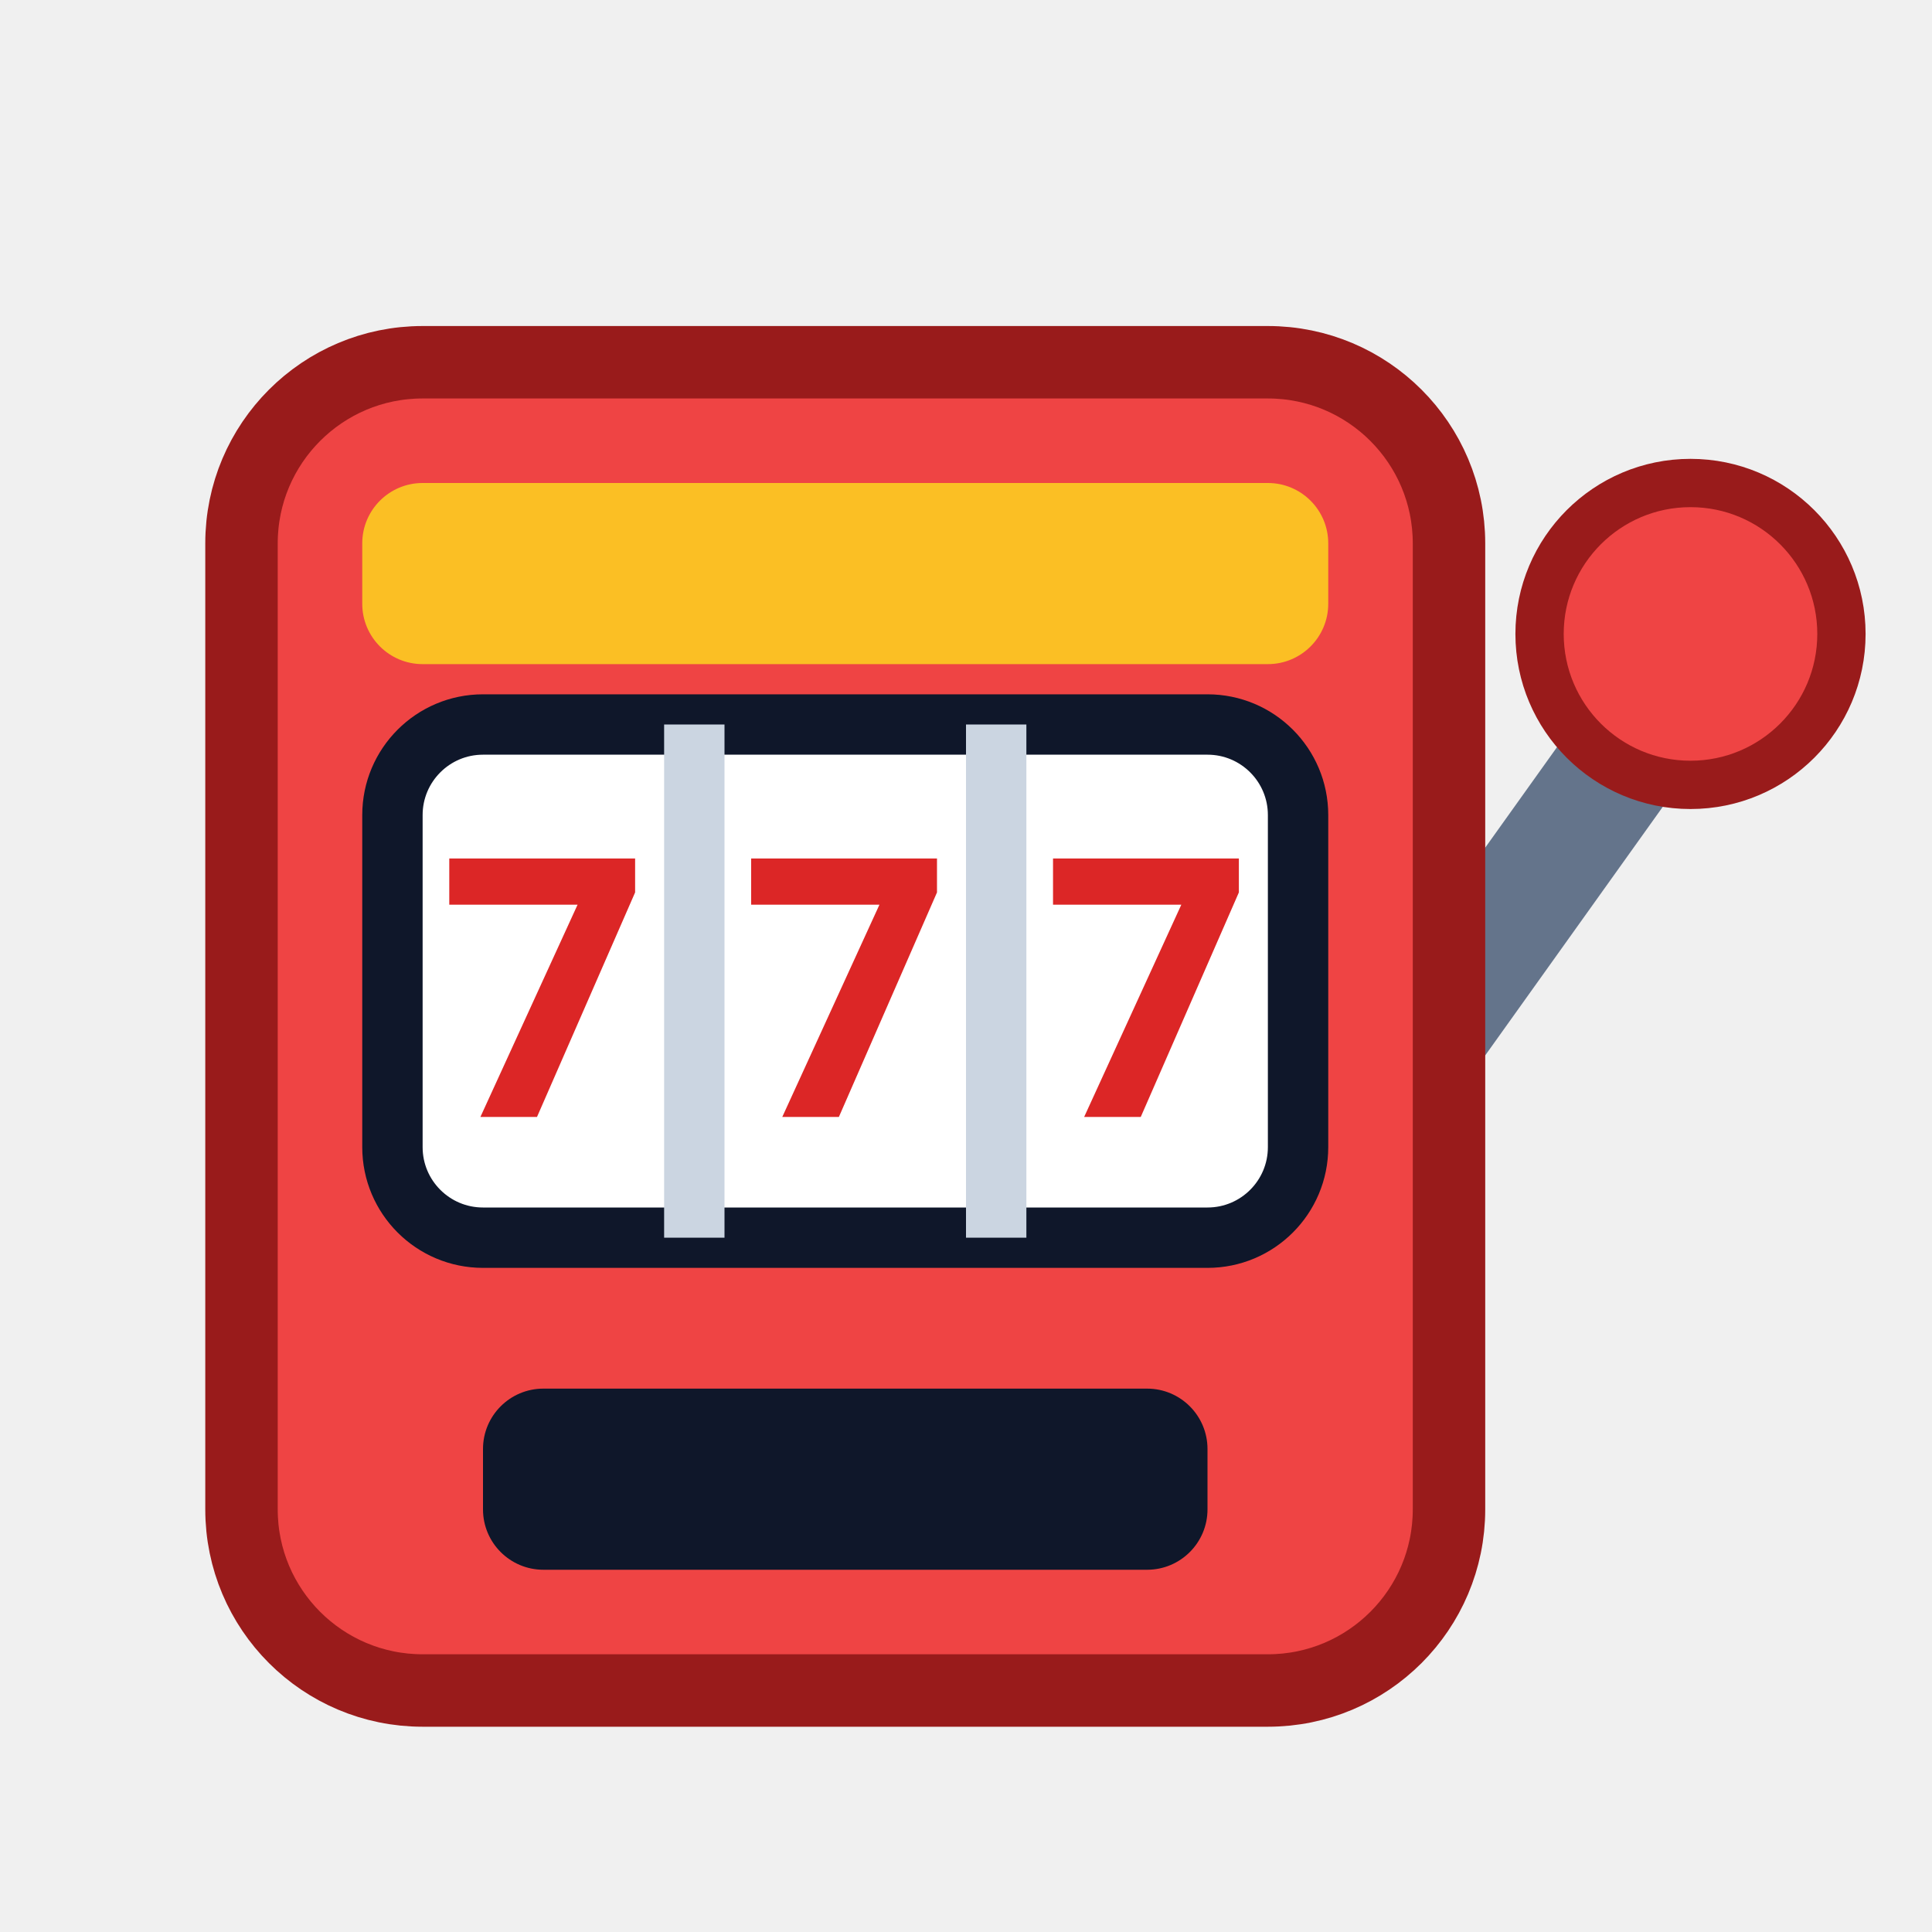
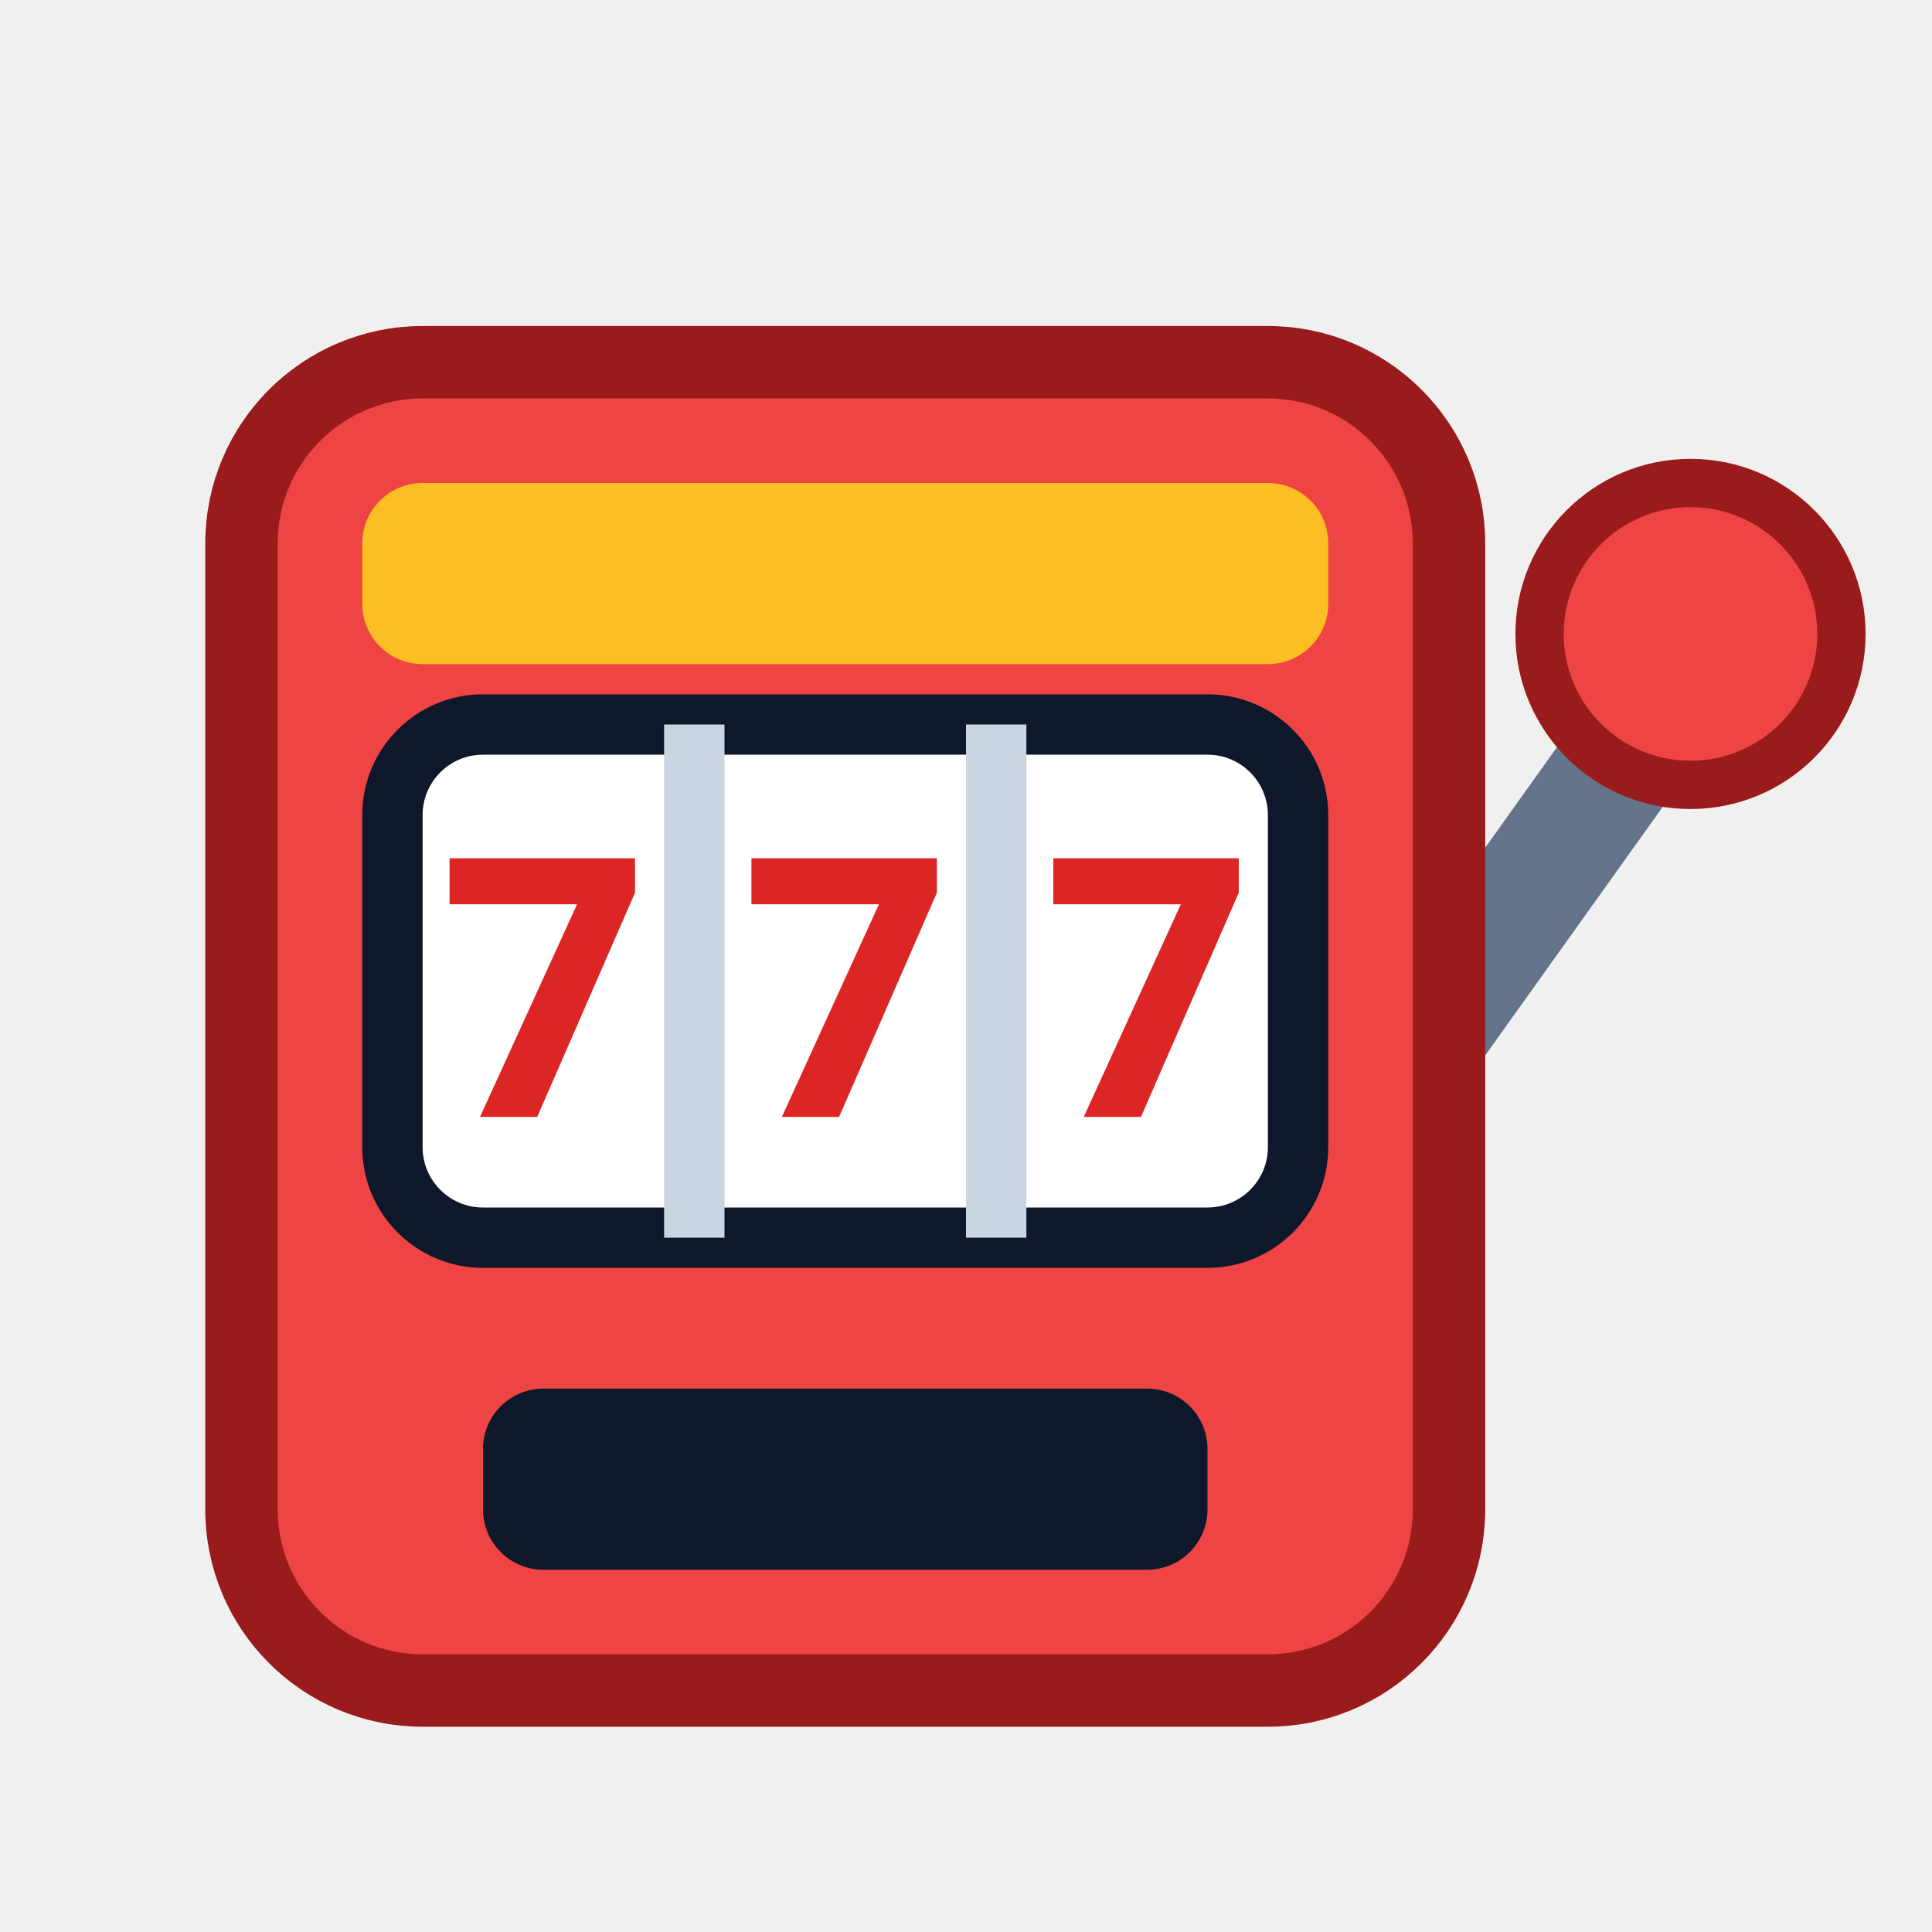
<svg xmlns="http://www.w3.org/2000/svg" viewBox="0 0 32 32" width="32" height="32" fill="none" data-vendor="wimoji" data-id="slot-machine">
  <g>
    <line x1="23" y1="18" x2="28" y2="11" stroke="#64748B" stroke-width="2" stroke-linecap="round" />
    <circle cx="28" cy="10.5" r="2.5" fill="#EF4444" stroke="#991B1B" stroke-width="0.8" />
    <rect x="4" y="6" width="20" height="22" rx="3" fill="#EF4444" stroke="#991B1B" stroke-width="1.2" />
    <rect x="6" y="8" width="16" height="3" rx="1" fill="#FBBF24" />
    <rect x="6.5" y="12" width="15" height="8.5" rx="1.5" fill="#FFFFFF" stroke="#0F172A" stroke-width="1" />
    <line x1="11.5" y1="12" x2="11.5" y2="20.5" stroke="#CBD5E1" stroke-width="1" />
    <line x1="16.5" y1="12" x2="16.5" y2="20.5" stroke="#CBD5E1" stroke-width="1" />
-     <text x="9" y="18.5" font-size="6" font-family="sans-serif" font-weight="bold" fill="#DC2626" text-anchor="middle">7</text>
-     <text x="14" y="18.5" font-size="6" font-family="sans-serif" font-weight="bold" fill="#DC2626" text-anchor="middle">7</text>
-     <text x="19" y="18.5" font-size="6" font-family="sans-serif" font-weight="bold" fill="#DC2626" text-anchor="middle">7</text>
+     <g fill="#DC2626" stroke="none" transform="translate(7.284 18.5) scale(0.006 -0.006)">
+       <path d="M111 0 379 587H27V714H539V619L269 0Z" transform="translate(0 0)" />
+     </g>
+     <g fill="#DC2626" stroke="none" transform="translate(12.284 18.5) scale(0.006 -0.006)">
+       <path d="M111 0 379 587H27V714H539V619L269 0Z" transform="translate(0 0)" />
+     </g>
+     <g fill="#DC2626" stroke="none" transform="translate(17.284 18.5) scale(0.006 -0.006)">
+       <path d="M111 0 379 587H27V714H539V619L269 0Z" transform="translate(0 0)" />
+     </g>
    <rect x="8" y="23" width="12" height="3" rx="1" fill="#0F172A" />
  </g>
</svg>
